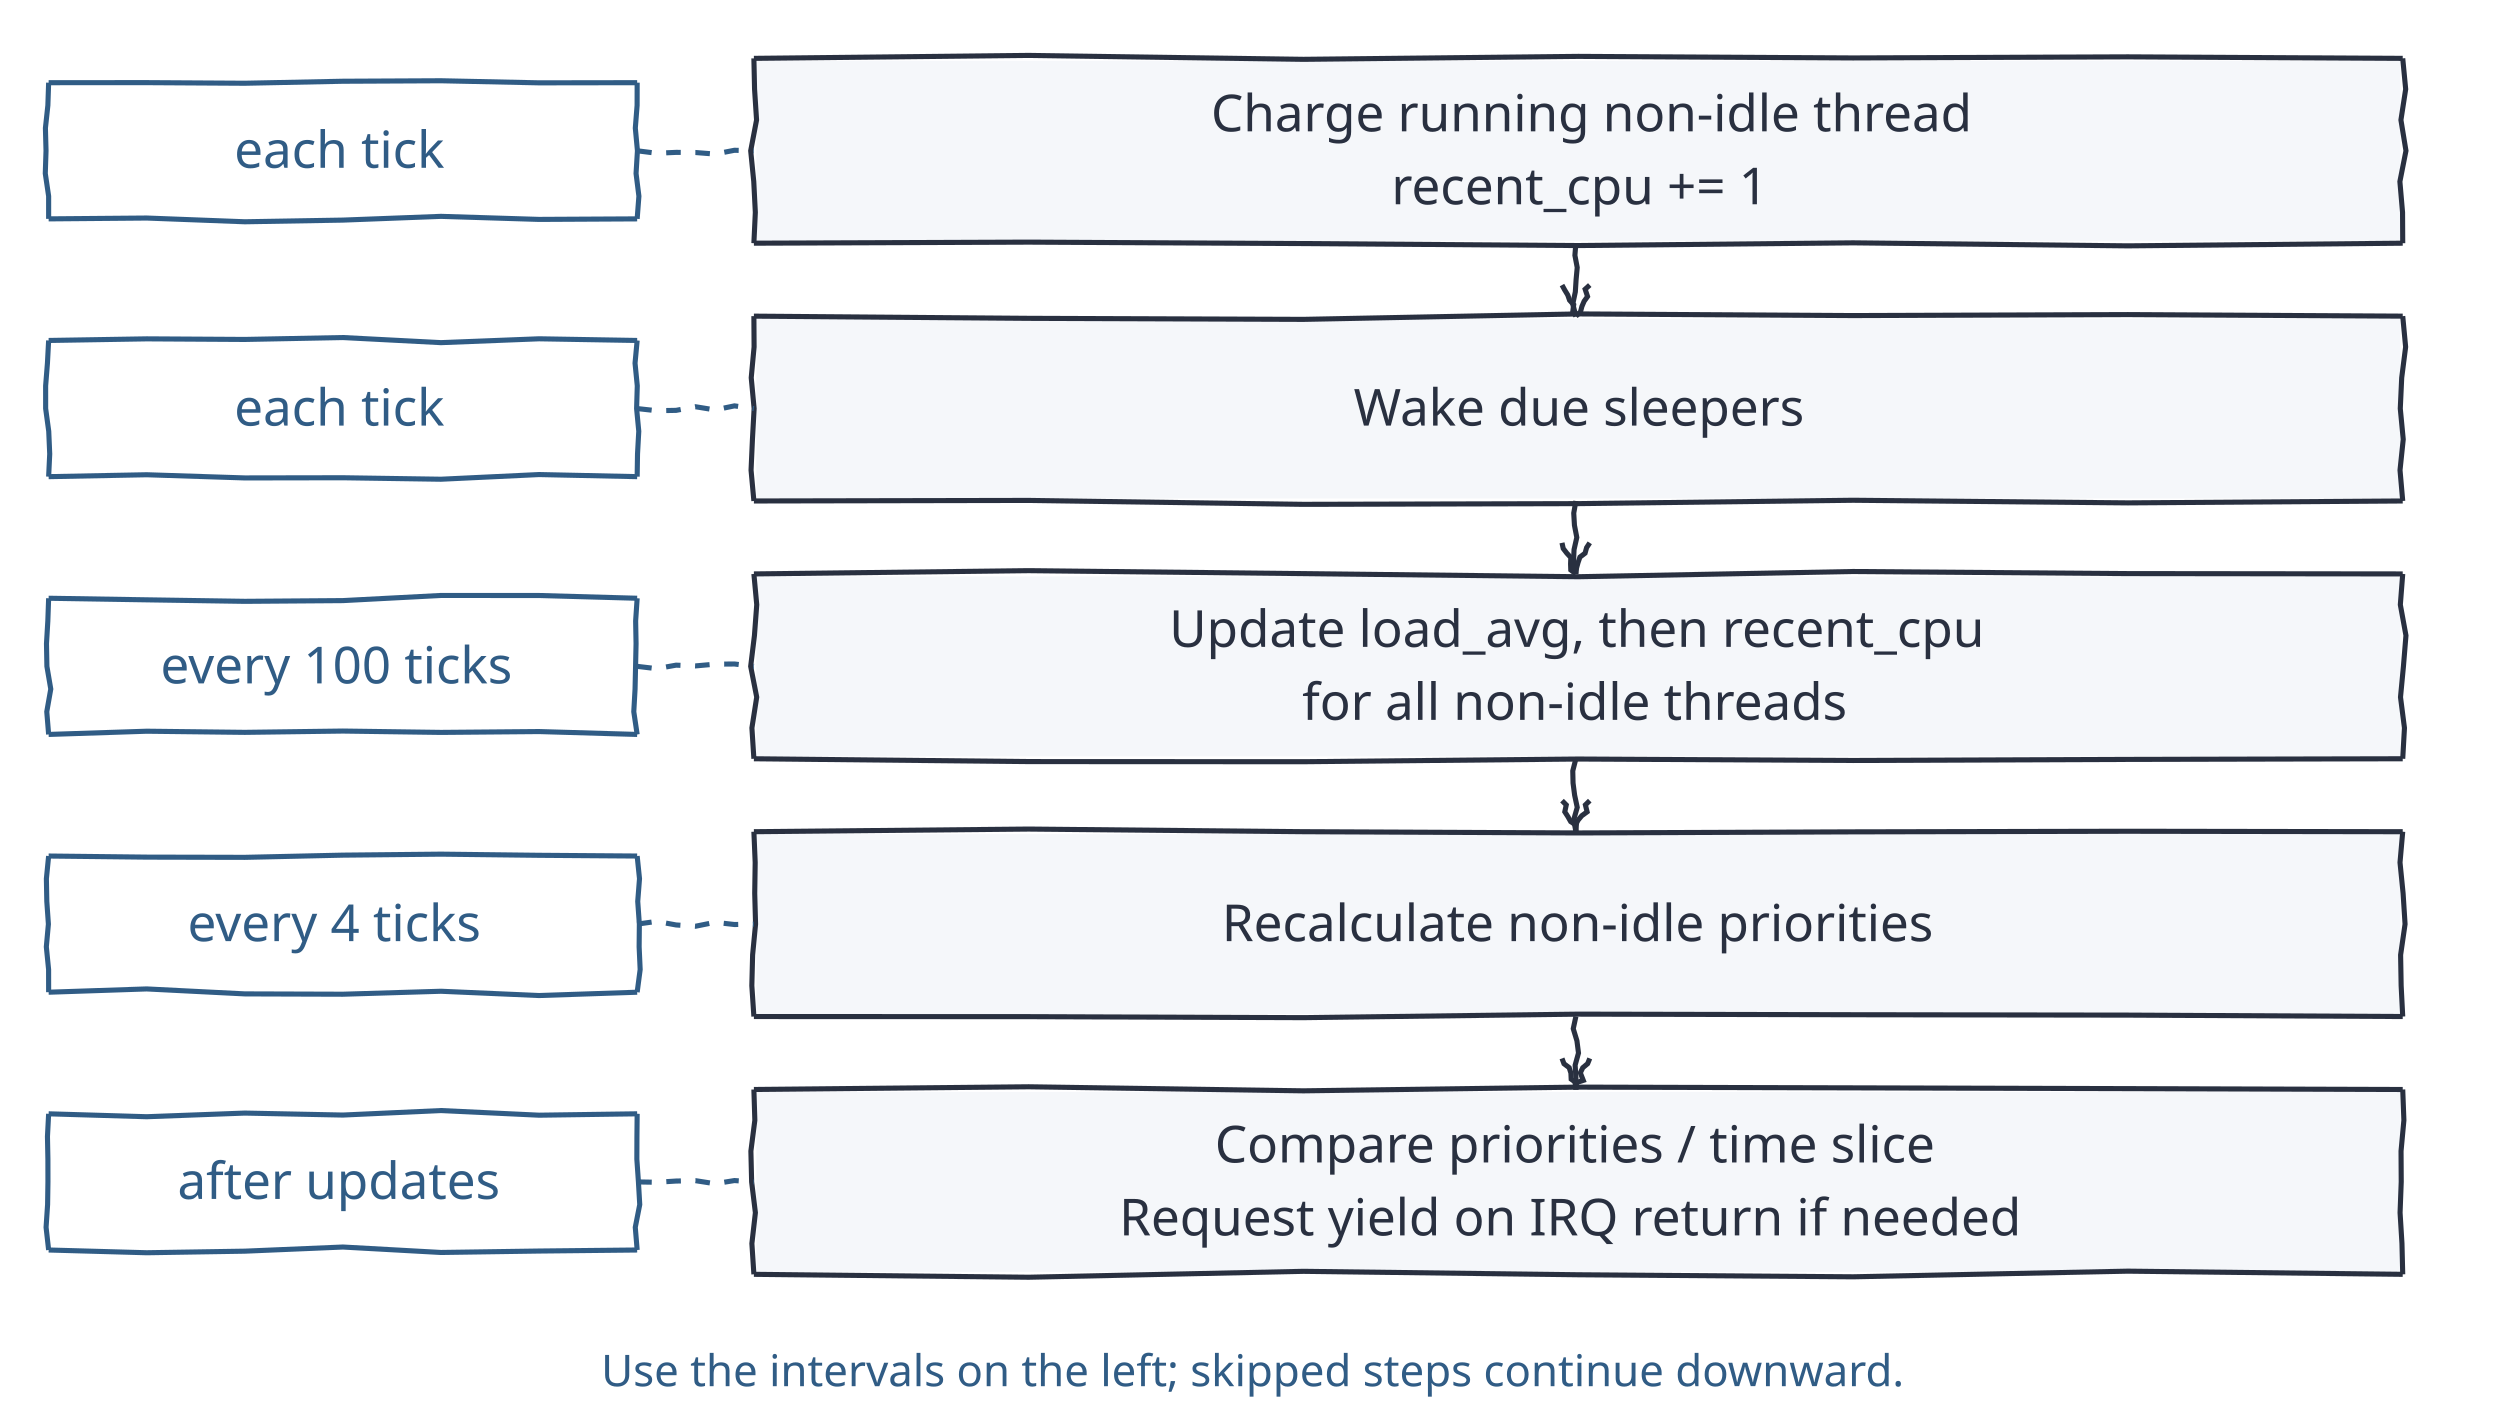
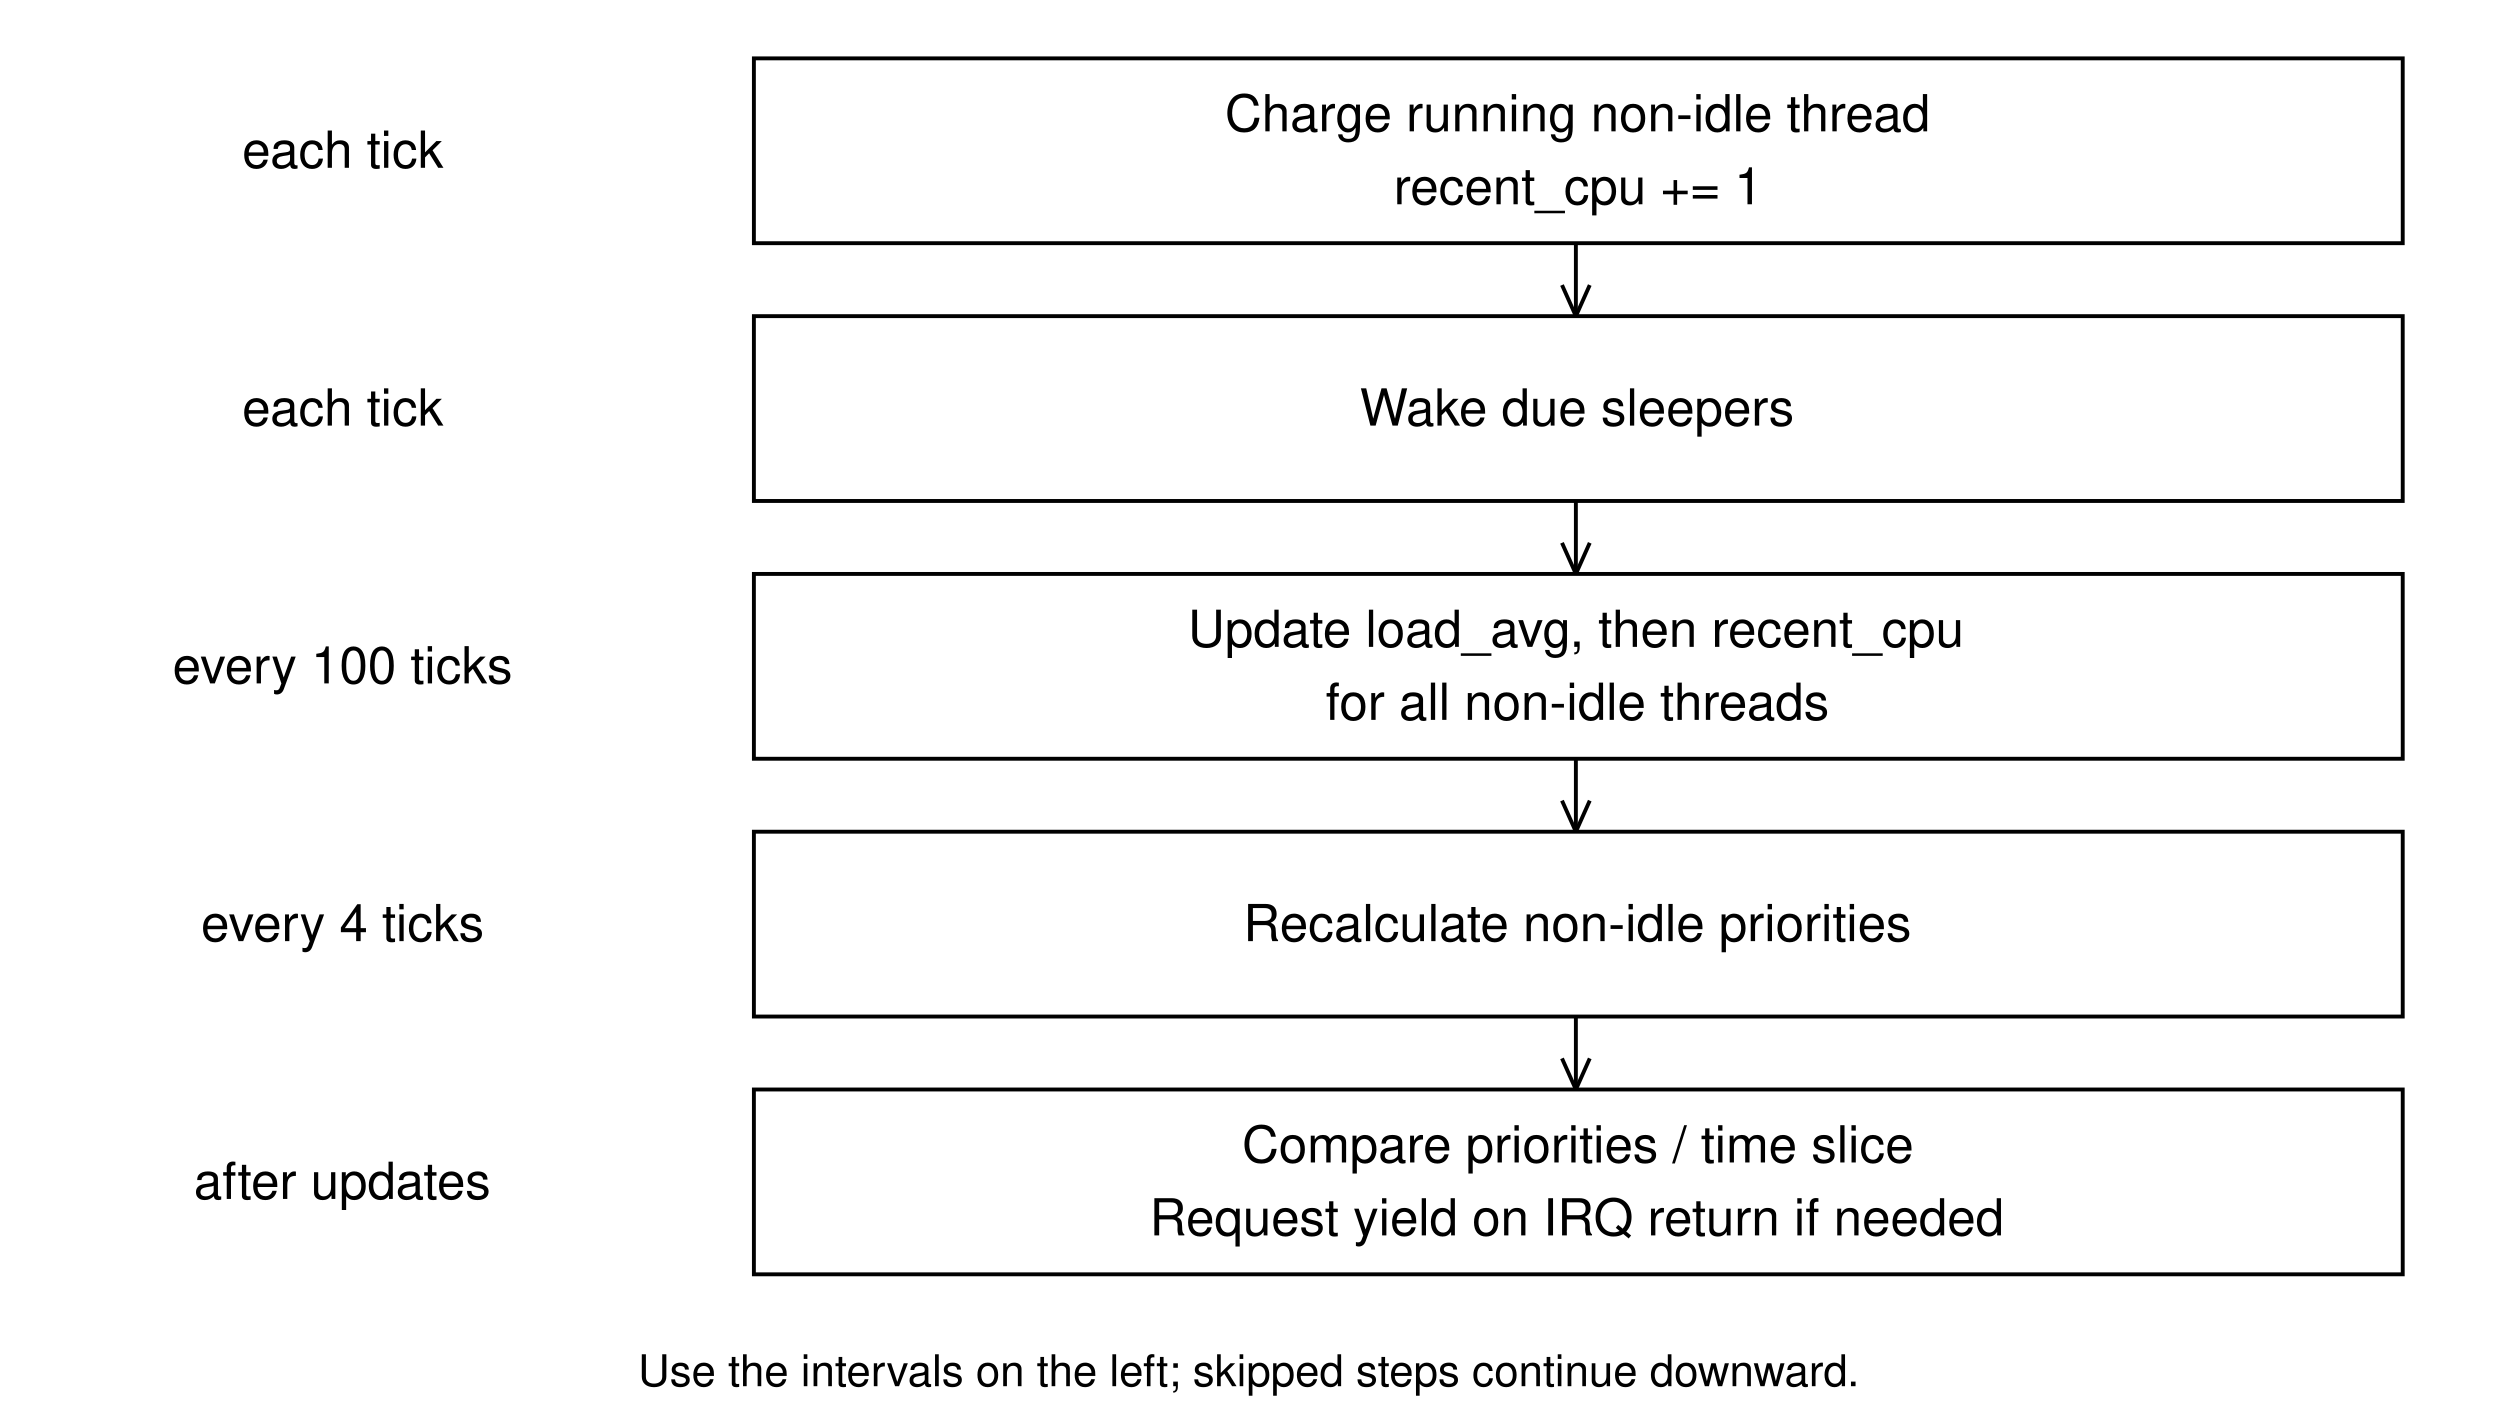
<svg xmlns="http://www.w3.org/2000/svg" width="514" height="290" preserveAspectRatio="xMinYMin meet" viewBox="0 0 514 290" version="1.0" fill-rule="evenodd">
  <clipPath id="clip">
    <rect x="0" y="0" width="514" height="290" />
  </clipPath>
  <g id="group" transform="scale(1,-1) translate(0,-290)" style="clip-path: url(#clip)">
    <g transform="">
-       <path d="M 10 245 L 30.167 245.173 L 50.333 244.403 L 70.5 244.747 L 90.667 245.517 L 110.833 244.89 L 131 245 " style="stroke: rgb(19%,36%,52%); stroke-linecap: butt; stroke-width: 1.05; fill: none; fill-rule: evenodd;" />
-       <path d="M 131 245 L 131.358 249.667 L 130.774 254.333 L 131.058 259 L 130.621 263.667 L 130.989 268.333 L 131 273 " style="stroke: rgb(19%,36%,52%); stroke-linecap: butt; stroke-width: 1.05; fill: none; fill-rule: evenodd;" />
-       <path d="M 131 273 L 110.833 272.968 L 90.667 273.396 L 70.5 273.296 L 50.333 272.885 L 30.167 273.009 L 10 273 " style="stroke: rgb(19%,36%,52%); stroke-linecap: butt; stroke-width: 1.05; fill: none; fill-rule: evenodd;" />
-       <path d="M 10 273 L 9.842 268.333 L 9.338 263.667 L 9.462 259 L 9.311 254.333 L 10 249.667 L 10 245 " style="stroke: rgb(19%,36%,52%); stroke-linecap: butt; stroke-width: 1.05; fill: none; fill-rule: evenodd;" />
-       <text x="48.162" y="255.5" style="font-family: SketchLabel; font-size: 10.5px;fill: rgb(19%,36%,52%); stroke:none;" transform="translate(0,511) scale(1,-1)">each tick</text>
-       <rect x="155.5" y="240.5" width="338.0" height="37.0" style="stroke: none; stroke-linecap: butt; stroke-width: 1; fill: rgb(96%,97%,98%); fill-rule: evenodd;" />
-       <path d="M 155 240 L 211.5 240.219 L 268 239.924 L 324.5 239.515 L 381 240.073 L 437.5 239.453 L 494 240 " style="stroke: rgb(16%,19%,25%); stroke-linecap: butt; stroke-width: 1.05; fill: none; fill-rule: evenodd;" />
-       <path d="M 494 240 L 493.964 246.333 L 493.417 252.667 L 494.666 259 L 493.631 265.333 L 494.608 271.667 L 494 278 " style="stroke: rgb(16%,19%,25%); stroke-linecap: butt; stroke-width: 1.05; fill: none; fill-rule: evenodd;" />
-       <path d="M 494 278 L 437.5 278.312 L 381 278.086 L 324.5 278.408 L 268 277.801 L 211.5 278.607 L 155 278 " style="stroke: rgb(16%,19%,25%); stroke-linecap: butt; stroke-width: 1.05; fill: none; fill-rule: evenodd;" />
-       <path d="M 155 278 L 155.137 271.667 L 155.549 265.333 L 154.343 259 L 154.974 252.667 L 155.296 246.333 L 155 240 " style="stroke: rgb(16%,19%,25%); stroke-linecap: butt; stroke-width: 1.05; fill: none; fill-rule: evenodd;" />
-       <text x="248.983" y="263.0" style="font-family: SketchLabel; font-size: 10.5px;fill: rgb(16%,19%,25%); stroke:none;" transform="translate(0,526) scale(1,-1)">Charge running non-idle thread</text>
-       <text x="286.079" y="248.0" style="font-family: SketchLabel; font-size: 10.5px;fill: rgb(16%,19%,25%); stroke:none;" transform="translate(0,496) scale(1,-1)">recent_cpu += 1</text>
-       <path d="M 131 259 L 135 258.493 L 139 258.672 L 143 258.642 L 147 258.324 L 151 259.103 L 155 259 " style="stroke: rgb(19%,36%,52%); stroke-linecap: butt; stroke-width: 1.05; fill: none; fill-rule: evenodd; stroke-dasharray: 3, 3;" />
-       <path d="M 10 192 L 30.167 192.391 L 50.333 191.738 L 70.5 191.775 L 90.667 191.47 L 110.833 192.432 L 131 192 " style="stroke: rgb(19%,36%,52%); stroke-linecap: butt; stroke-width: 1.05; fill: none; fill-rule: evenodd;" />
-       <path d="M 131 192 L 131.074 196.667 L 131.332 201.333 L 130.885 206 L 131.025 210.667 L 130.564 215.333 L 131 220 " style="stroke: rgb(19%,36%,52%); stroke-linecap: butt; stroke-width: 1.05; fill: none; fill-rule: evenodd;" />
-       <path d="M 131 220 L 110.833 220.344 L 90.667 219.552 L 70.5 220.602 L 50.333 220.21 L 30.167 220.333 L 10 220 " style="stroke: rgb(19%,36%,52%); stroke-linecap: butt; stroke-width: 1.05; fill: none; fill-rule: evenodd;" />
-       <path d="M 10 220 L 9.753 215.333 L 9.382 210.667 L 9.386 206 L 10.02 201.333 L 10.221 196.667 L 10 192 " style="stroke: rgb(19%,36%,52%); stroke-linecap: butt; stroke-width: 1.05; fill: none; fill-rule: evenodd;" />
-       <text x="48.162" y="202.5" style="font-family: SketchLabel; font-size: 10.5px;fill: rgb(19%,36%,52%); stroke:none;" transform="translate(0,405) scale(1,-1)">each tick</text>
-       <rect x="155.5" y="187.5" width="338.0" height="37.0" style="stroke: none; stroke-linecap: butt; stroke-width: 1; fill: rgb(96%,97%,98%); fill-rule: evenodd;" />
-       <path d="M 155 187 L 211.5 187.113 L 268 186.307 L 324.5 186.454 L 381 187.146 L 437.5 186.607 L 494 187 " style="stroke: rgb(16%,19%,25%); stroke-linecap: butt; stroke-width: 1.05; fill: none; fill-rule: evenodd;" />
-       <path d="M 494 187 L 493.443 193.333 L 494.104 199.667 L 493.497 206 L 493.79 212.333 L 494.598 218.667 L 494 225 " style="stroke: rgb(16%,19%,25%); stroke-linecap: butt; stroke-width: 1.05; fill: none; fill-rule: evenodd;" />
-       <path d="M 494 225 L 437.5 225.321 L 381 225.117 L 324.5 225.458 L 268 224.337 L 211.5 224.55 L 155 225 " style="stroke: rgb(16%,19%,25%); stroke-linecap: butt; stroke-width: 1.05; fill: none; fill-rule: evenodd;" />
-       <path d="M 155 225 L 155.042 218.667 L 154.453 212.333 L 155.047 206 L 154.701 199.667 L 154.417 193.333 L 155 187 " style="stroke: rgb(16%,19%,25%); stroke-linecap: butt; stroke-width: 1.05; fill: none; fill-rule: evenodd;" />
-       <text x="278.309" y="202.5" style="font-family: SketchLabel; font-size: 10.5px;fill: rgb(16%,19%,25%); stroke:none;" transform="translate(0,405) scale(1,-1)">Wake due sleepers</text>
-       <path d="M 131 206 L 135 205.559 L 139 205.63 L 143 206.374 L 147 205.722 L 151 206.552 L 155 206 " style="stroke: rgb(19%,36%,52%); stroke-linecap: butt; stroke-width: 1.05; fill: none; fill-rule: evenodd; stroke-dasharray: 3, 3;" />
-       <path d="M 10 139 L 30.167 139.662 L 50.333 139.428 L 70.5 139.696 L 90.667 139.417 L 110.833 139.592 L 131 139 " style="stroke: rgb(19%,36%,52%); stroke-linecap: butt; stroke-width: 1.05; fill: none; fill-rule: evenodd;" />
-       <path d="M 131 139 L 130.307 143.667 L 130.568 148.333 L 130.674 153 L 130.774 157.667 L 130.688 162.333 L 131 167 " style="stroke: rgb(19%,36%,52%); stroke-linecap: butt; stroke-width: 1.05; fill: none; fill-rule: evenodd;" />
-       <path d="M 131 167 L 110.833 167.565 L 90.667 167.574 L 70.5 166.516 L 50.333 166.365 L 30.167 166.675 L 10 167 " style="stroke: rgb(19%,36%,52%); stroke-linecap: butt; stroke-width: 1.05; fill: none; fill-rule: evenodd;" />
-       <path d="M 10 167 L 9.834 162.333 L 9.557 157.667 L 9.642 153 L 10.439 148.333 L 9.616 143.667 L 10 139 " style="stroke: rgb(19%,36%,52%); stroke-linecap: butt; stroke-width: 1.05; fill: none; fill-rule: evenodd;" />
-       <text x="32.996" y="149.5" style="font-family: SketchLabel; font-size: 10.5px;fill: rgb(19%,36%,52%); stroke:none;" transform="translate(0,299) scale(1,-1)">every 100 ticks</text>
-       <rect x="155.5" y="134.5" width="338.0" height="37.0" style="stroke: none; stroke-linecap: butt; stroke-width: 1; fill: rgb(96%,97%,98%); fill-rule: evenodd;" />
-       <path d="M 155 134 L 211.5 133.419 L 268 133.391 L 324.5 133.945 L 381 133.645 L 437.5 133.867 L 494 134 " style="stroke: rgb(16%,19%,25%); stroke-linecap: butt; stroke-width: 1.05; fill: none; fill-rule: evenodd;" />
-       <path d="M 494 134 L 494.356 140.333 L 493.544 146.667 L 494.147 153 L 494.665 159.333 L 493.508 165.667 L 494 172 " style="stroke: rgb(16%,19%,25%); stroke-linecap: butt; stroke-width: 1.05; fill: none; fill-rule: evenodd;" />
-       <path d="M 494 172 L 437.5 172.068 L 381 172.498 L 324.5 171.425 L 268 172.064 L 211.5 172.673 L 155 172 " style="stroke: rgb(16%,19%,25%); stroke-linecap: butt; stroke-width: 1.05; fill: none; fill-rule: evenodd;" />
-       <path d="M 155 172 L 155.586 165.667 L 155.113 159.333 L 154.339 153 L 155.58 146.667 L 154.593 140.333 L 155 134 " style="stroke: rgb(16%,19%,25%); stroke-linecap: butt; stroke-width: 1.05; fill: none; fill-rule: evenodd;" />
-       <text x="240.408" y="157.0" style="font-family: SketchLabel; font-size: 10.5px;fill: rgb(16%,19%,25%); stroke:none;" transform="translate(0,314) scale(1,-1)">Update load_avg, then recent_cpu</text>
-       <text x="267.734" y="142.0" style="font-family: SketchLabel; font-size: 10.5px;fill: rgb(16%,19%,25%); stroke:none;" transform="translate(0,284) scale(1,-1)">for all non-idle threads</text>
-       <path d="M 131 153 L 135 152.523 L 139 153.242 L 143 153.089 L 147 153.447 L 151 153.483 L 155 153 " style="stroke: rgb(19%,36%,52%); stroke-linecap: butt; stroke-width: 1.05; fill: none; fill-rule: evenodd; stroke-dasharray: 3, 3;" />
-       <path d="M 10 86 L 30.167 86.677 L 50.333 85.656 L 70.5 85.589 L 90.667 86.198 L 110.833 85.318 L 131 86 " style="stroke: rgb(19%,36%,52%); stroke-linecap: butt; stroke-width: 1.05; fill: none; fill-rule: evenodd;" />
-       <path d="M 131 86 L 131.617 90.667 L 131.406 95.333 L 131.451 100 L 131.117 104.667 L 131.483 109.333 L 131 114 " style="stroke: rgb(19%,36%,52%); stroke-linecap: butt; stroke-width: 1.05; fill: none; fill-rule: evenodd;" />
-       <path d="M 131 114 L 110.833 114.15 L 90.667 114.386 L 70.5 114.182 L 50.333 113.729 L 30.167 113.776 L 10 114 " style="stroke: rgb(19%,36%,52%); stroke-linecap: butt; stroke-width: 1.05; fill: none; fill-rule: evenodd;" />
-       <path d="M 10 114 L 9.537 109.333 L 9.623 104.667 L 9.951 100 L 9.525 95.333 L 9.992 90.667 L 10 86 " style="stroke: rgb(19%,36%,52%); stroke-linecap: butt; stroke-width: 1.05; fill: none; fill-rule: evenodd;" />
-       <text x="38.564" y="96.5" style="font-family: SketchLabel; font-size: 10.5px;fill: rgb(19%,36%,52%); stroke:none;" transform="translate(0,193) scale(1,-1)">every 4 ticks</text>
-       <rect x="155.5" y="81.5" width="338.0" height="37.0" style="stroke: none; stroke-linecap: butt; stroke-width: 1; fill: rgb(96%,97%,98%); fill-rule: evenodd;" />
-       <path d="M 155 81 L 211.5 80.977 L 268 80.771 L 324.5 81.493 L 381 81.372 L 437.5 81.292 L 494 81 " style="stroke: rgb(16%,19%,25%); stroke-linecap: butt; stroke-width: 1.05; fill: none; fill-rule: evenodd;" />
-       <path d="M 494 81 L 493.676 87.333 L 493.565 93.667 L 494.48 100 L 494.076 106.333 L 493.441 112.667 L 494 119 " style="stroke: rgb(16%,19%,25%); stroke-linecap: butt; stroke-width: 1.05; fill: none; fill-rule: evenodd;" />
-       <path d="M 494 119 L 437.5 119.093 L 381 118.97 L 324.5 118.748 L 268 119.004 L 211.5 119.545 L 155 119 " style="stroke: rgb(16%,19%,25%); stroke-linecap: butt; stroke-width: 1.05; fill: none; fill-rule: evenodd;" />
-       <path d="M 155 119 L 155.266 112.667 L 155.171 106.333 L 155.344 100 L 154.738 93.667 L 154.577 87.333 L 155 81 " style="stroke: rgb(16%,19%,25%); stroke-linecap: butt; stroke-width: 1.05; fill: none; fill-rule: evenodd;" />
-       <text x="251.218" y="96.5" style="font-family: SketchLabel; font-size: 10.5px;fill: rgb(16%,19%,25%); stroke:none;" transform="translate(0,193) scale(1,-1)">Recalculate non-idle priorities</text>
-       <path d="M 131 100 L 135 100.562 L 139 99.83 L 143 99.563 L 147 100.376 L 151 99.919 L 155 100 " style="stroke: rgb(19%,36%,52%); stroke-linecap: butt; stroke-width: 1.05; fill: none; fill-rule: evenodd; stroke-dasharray: 3, 3;" />
-       <path d="M 10 33 L 30.167 32.436 L 50.333 32.76 L 70.5 33.611 L 90.667 32.492 L 110.833 32.787 L 131 33 " style="stroke: rgb(19%,36%,52%); stroke-linecap: butt; stroke-width: 1.05; fill: none; fill-rule: evenodd;" />
-       <path d="M 131 33 L 130.613 37.667 L 131.531 42.333 L 131.261 47 L 130.936 51.667 L 130.953 56.333 L 131 61 " style="stroke: rgb(19%,36%,52%); stroke-linecap: butt; stroke-width: 1.05; fill: none; fill-rule: evenodd;" />
-       <path d="M 131 61 L 110.833 60.716 L 90.667 61.671 L 70.5 60.745 L 50.333 61.151 L 30.167 60.402 L 10 61 " style="stroke: rgb(19%,36%,52%); stroke-linecap: butt; stroke-width: 1.05; fill: none; fill-rule: evenodd;" />
-       <path d="M 10 61 L 9.758 56.333 L 9.849 51.667 L 9.857 47 L 9.786 42.333 L 9.473 37.667 L 10 33 " style="stroke: rgb(19%,36%,52%); stroke-linecap: butt; stroke-width: 1.05; fill: none; fill-rule: evenodd;" />
-       <text x="36.49" y="43.5" style="font-family: SketchLabel; font-size: 10.5px;fill: rgb(19%,36%,52%); stroke:none;" transform="translate(0,87) scale(1,-1)">after updates</text>
-       <rect x="155.5" y="28.5" width="338.0" height="37.0" style="stroke: none; stroke-linecap: butt; stroke-width: 1; fill: rgb(96%,97%,98%); fill-rule: evenodd;" />
-       <path d="M 155 28 L 211.5 27.401 L 268 28.615 L 324.5 27.91 L 381 27.49 L 437.5 28.65 L 494 28 " style="stroke: rgb(16%,19%,25%); stroke-linecap: butt; stroke-width: 1.05; fill: none; fill-rule: evenodd;" />
-       <path d="M 494 28 L 493.843 34.333 L 493.454 40.667 L 493.692 47 L 493.654 53.333 L 494.24 59.667 L 494 66 " style="stroke: rgb(16%,19%,25%); stroke-linecap: butt; stroke-width: 1.05; fill: none; fill-rule: evenodd;" />
-       <path d="M 494 66 L 437.5 66.178 L 381 66.337 L 324.5 66.488 L 268 65.725 L 211.5 66.558 L 155 66 " style="stroke: rgb(16%,19%,25%); stroke-linecap: butt; stroke-width: 1.05; fill: none; fill-rule: evenodd;" />
-       <path d="M 155 66 L 155.194 59.667 L 154.383 53.333 L 154.536 47 L 155.308 40.667 L 154.588 34.333 L 155 28 " style="stroke: rgb(16%,19%,25%); stroke-linecap: butt; stroke-width: 1.05; fill: none; fill-rule: evenodd;" />
-       <text x="249.772" y="51.0" style="font-family: SketchLabel; font-size: 10.5px;fill: rgb(16%,19%,25%); stroke:none;" transform="translate(0,102) scale(1,-1)">Compare priorities / time slice</text>
-       <text x="230.108" y="36.0" style="font-family: SketchLabel; font-size: 10.5px;fill: rgb(16%,19%,25%); stroke:none;" transform="translate(0,72) scale(1,-1)">Request yield on IRQ return if needed</text>
-       <path d="M 131 47 L 135 46.926 L 139 47.177 L 143 47.255 L 147 46.629 L 151 47.278 L 155 47 " style="stroke: rgb(19%,36%,52%); stroke-linecap: butt; stroke-width: 1.05; fill: none; fill-rule: evenodd; stroke-dasharray: 3, 3;" />
-       <path d="M 324 240 L 323.801 237.5 L 324.276 235 L 324.046 232.5 L 323.889 230 L 323.365 227.5 L 324 225 " style="stroke: rgb(16%,19%,25%); stroke-linecap: butt; stroke-width: 1.05; fill: none; fill-rule: evenodd;" />
-       <path d="M 324 225 L 324.942 225.857 L 325.241 227.001 L 325.701 228.074 L 326.399 229.04 L 325.906 230.537 L 326.854 231.392 " style="stroke: rgb(16%,19%,25%); stroke-linecap: butt; stroke-width: 1.05; fill: none; fill-rule: evenodd;" />
-       <path d="M 324 225 L 323.37 225.996 L 323.552 227.355 L 322.71 228.257 L 322.322 229.361 L 321.71 230.366 L 321.146 231.392 " style="stroke: rgb(16%,19%,25%); stroke-linecap: butt; stroke-width: 1.05; fill: none; fill-rule: evenodd;" />
-       <path d="M 324 187 L 323.561 184.5 L 323.707 182 L 324.191 179.5 L 323.625 177 L 323.514 174.5 L 324 172 " style="stroke: rgb(16%,19%,25%); stroke-linecap: butt; stroke-width: 1.05; fill: none; fill-rule: evenodd;" />
-       <path d="M 324 172 L 324.138 173.216 L 324.45 174.354 L 324.834 175.461 L 325.891 176.266 L 326.205 177.404 L 326.854 178.392 " style="stroke: rgb(16%,19%,25%); stroke-linecap: butt; stroke-width: 1.05; fill: none; fill-rule: evenodd;" />
-       <path d="M 324 172 L 322.954 172.81 L 322.912 174.07 L 322.962 175.37 L 322.129 176.275 L 321.397 177.226 L 321.146 178.392 " style="stroke: rgb(16%,19%,25%); stroke-linecap: butt; stroke-width: 1.05; fill: none; fill-rule: evenodd;" />
-       <path d="M 324 134 L 323.361 131.5 L 323.419 129 L 323.746 126.5 L 324.282 124 L 323.566 121.5 L 324 119 " style="stroke: rgb(16%,19%,25%); stroke-linecap: butt; stroke-width: 1.05; fill: none; fill-rule: evenodd;" />
-       <path d="M 324 119 L 323.899 120.323 L 324.439 121.36 L 325.215 122.29 L 326.308 123.08 L 325.958 124.514 L 326.854 125.392 " style="stroke: rgb(16%,19%,25%); stroke-linecap: butt; stroke-width: 1.05; fill: none; fill-rule: evenodd;" />
-       <path d="M 324 119 L 324.089 120.318 L 322.933 121.079 L 322.358 122.1 L 321.72 123.093 L 322.023 124.506 L 321.146 125.392 " style="stroke: rgb(16%,19%,25%); stroke-linecap: butt; stroke-width: 1.05; fill: none; fill-rule: evenodd;" />
-       <path d="M 324 81 L 323.461 78.5 L 324.219 76 L 324.538 73.5 L 323.847 71 L 324.006 68.5 L 324 66 " style="stroke: rgb(16%,19%,25%); stroke-linecap: butt; stroke-width: 1.05; fill: none; fill-rule: evenodd;" />
-       <path d="M 324 66 L 323.852 67.344 L 325.52 67.876 L 324.916 69.424 L 325.418 70.478 L 326.417 71.309 L 326.854 72.392 " style="stroke: rgb(16%,19%,25%); stroke-linecap: butt; stroke-width: 1.05; fill: none; fill-rule: evenodd;" />
-       <path d="M 324 66 L 324.129 67.335 L 323.035 68.124 L 322.98 69.378 L 322.621 70.495 L 321.553 71.296 L 321.146 72.392 " style="stroke: rgb(16%,19%,25%); stroke-linecap: butt; stroke-width: 1.05; fill: none; fill-rule: evenodd;" />
-       <text x="123.602" y="5" style="font-family: SketchLabel; font-size: 9px;fill: rgb(19%,36%,52%); stroke:none;" transform="translate(0,10) scale(1,-1)">Use the intervals on the left; skipped steps continue downward.</text>
+       <text x="49.784" y="255.5" style="font-family: Helvetica; font-size: 10.5px;fill: rgb(0%,0%,0%); stroke:none;" transform="translate(0,511) scale(1,-1)">each tick</text>
+       <rect x="155" y="240" width="339" height="38" style="stroke: rgb(0%,0%,0%); stroke-linecap: butt; stroke-width: 0.8; fill: none; fill-rule: evenodd;" />
+       <text x="251.84" y="263.0" style="font-family: Helvetica; font-size: 10.5px;fill: rgb(0%,0%,0%); stroke:none;" transform="translate(0,526) scale(1,-1)">Charge running non-idle thread</text>
+       <text x="286.558" y="248.0" style="font-family: Helvetica; font-size: 10.5px;fill: rgb(0%,0%,0%); stroke:none;" transform="translate(0,496) scale(1,-1)">recent_cpu += 1</text>
+       <text x="49.784" y="202.5" style="font-family: Helvetica; font-size: 10.5px;fill: rgb(0%,0%,0%); stroke:none;" transform="translate(0,405) scale(1,-1)">each tick</text>
+       <rect x="155" y="187" width="339" height="38" style="stroke: rgb(0%,0%,0%); stroke-linecap: butt; stroke-width: 0.8; fill: none; fill-rule: evenodd;" />
+       <text x="279.565" y="202.5" style="font-family: Helvetica; font-size: 10.5px;fill: rgb(0%,0%,0%); stroke:none;" transform="translate(0,405) scale(1,-1)">Wake due sleepers</text>
+       <text x="35.488" y="149.5" style="font-family: Helvetica; font-size: 10.5px;fill: rgb(0%,0%,0%); stroke:none;" transform="translate(0,299) scale(1,-1)">every 100 ticks</text>
+       <rect x="155" y="134" width="339" height="38" style="stroke: rgb(0%,0%,0%); stroke-linecap: butt; stroke-width: 0.8; fill: none; fill-rule: evenodd;" />
+       <text x="244.243" y="157.0" style="font-family: Helvetica; font-size: 10.5px;fill: rgb(0%,0%,0%); stroke:none;" transform="translate(0,314) scale(1,-1)">Update load_avg, then recent_cpu</text>
+       <text x="272.562" y="142.0" style="font-family: Helvetica; font-size: 10.5px;fill: rgb(0%,0%,0%); stroke:none;" transform="translate(0,284) scale(1,-1)">for all non-idle threads</text>
+       <text x="41.326" y="96.5" style="font-family: Helvetica; font-size: 10.5px;fill: rgb(0%,0%,0%); stroke:none;" transform="translate(0,193) scale(1,-1)">every 4 ticks</text>
+       <rect x="155" y="81" width="339" height="38" style="stroke: rgb(0%,0%,0%); stroke-linecap: butt; stroke-width: 0.8; fill: none; fill-rule: evenodd;" />
+       <text x="255.646" y="96.5" style="font-family: Helvetica; font-size: 10.5px;fill: rgb(0%,0%,0%); stroke:none;" transform="translate(0,193) scale(1,-1)">Recalculate non-idle priorities</text>
+       <text x="39.856" y="43.5" style="font-family: Helvetica; font-size: 10.5px;fill: rgb(0%,0%,0%); stroke:none;" transform="translate(0,87) scale(1,-1)">after updates</text>
+       <rect x="155" y="28" width="339" height="38" style="stroke: rgb(0%,0%,0%); stroke-linecap: butt; stroke-width: 0.8; fill: none; fill-rule: evenodd;" />
+       <text x="255.363" y="51.0" style="font-family: Helvetica; font-size: 10.5px;fill: rgb(0%,0%,0%); stroke:none;" transform="translate(0,102) scale(1,-1)">Compare priorities / time slice</text>
+       <text x="236.373" y="36.0" style="font-family: Helvetica; font-size: 10.5px;fill: rgb(0%,0%,0%); stroke:none;" transform="translate(0,72) scale(1,-1)">Request yield on IRQ return if needed</text>
+       <path d="M 324,240 L 324,225 Z" style="stroke: rgb(0%,0%,0%); stroke-linecap: butt; stroke-width: 0.8;" />
+       <path d="M 324,225 L 326.854,231.392 Z" style="stroke: rgb(0%,0%,0%); stroke-linecap: butt; stroke-width: 0.8;" />
+       <path d="M 324,225 L 321.146,231.392 Z" style="stroke: rgb(0%,0%,0%); stroke-linecap: butt; stroke-width: 0.8;" />
+       <path d="M 324,187 L 324,172 Z" style="stroke: rgb(0%,0%,0%); stroke-linecap: butt; stroke-width: 0.8;" />
+       <path d="M 324,172 L 326.854,178.392 Z" style="stroke: rgb(0%,0%,0%); stroke-linecap: butt; stroke-width: 0.8;" />
+       <path d="M 324,172 L 321.146,178.392 Z" style="stroke: rgb(0%,0%,0%); stroke-linecap: butt; stroke-width: 0.8;" />
+       <path d="M 324,134 L 324,119 Z" style="stroke: rgb(0%,0%,0%); stroke-linecap: butt; stroke-width: 0.8;" />
+       <path d="M 324,119 L 326.854,125.392 Z" style="stroke: rgb(0%,0%,0%); stroke-linecap: butt; stroke-width: 0.8;" />
+       <path d="M 324,119 L 321.146,125.392 Z" style="stroke: rgb(0%,0%,0%); stroke-linecap: butt; stroke-width: 0.8;" />
+       <path d="M 324,81 L 324,66 Z" style="stroke: rgb(0%,0%,0%); stroke-linecap: butt; stroke-width: 0.8;" />
+       <path d="M 324,66 L 326.854,72.392 Z" style="stroke: rgb(0%,0%,0%); stroke-linecap: butt; stroke-width: 0.8;" />
+       <path d="M 324,66 L 321.146,72.392 Z" style="stroke: rgb(0%,0%,0%); stroke-linecap: butt; stroke-width: 0.8;" />
+       <text x="131.189" y="5" style="font-family: Helvetica; font-size: 9px;fill: rgb(0%,0%,0%); stroke:none;" transform="translate(0,10) scale(1,-1)">Use the intervals on the left; skipped steps continue downward.</text>
    </g>
  </g>
</svg>
